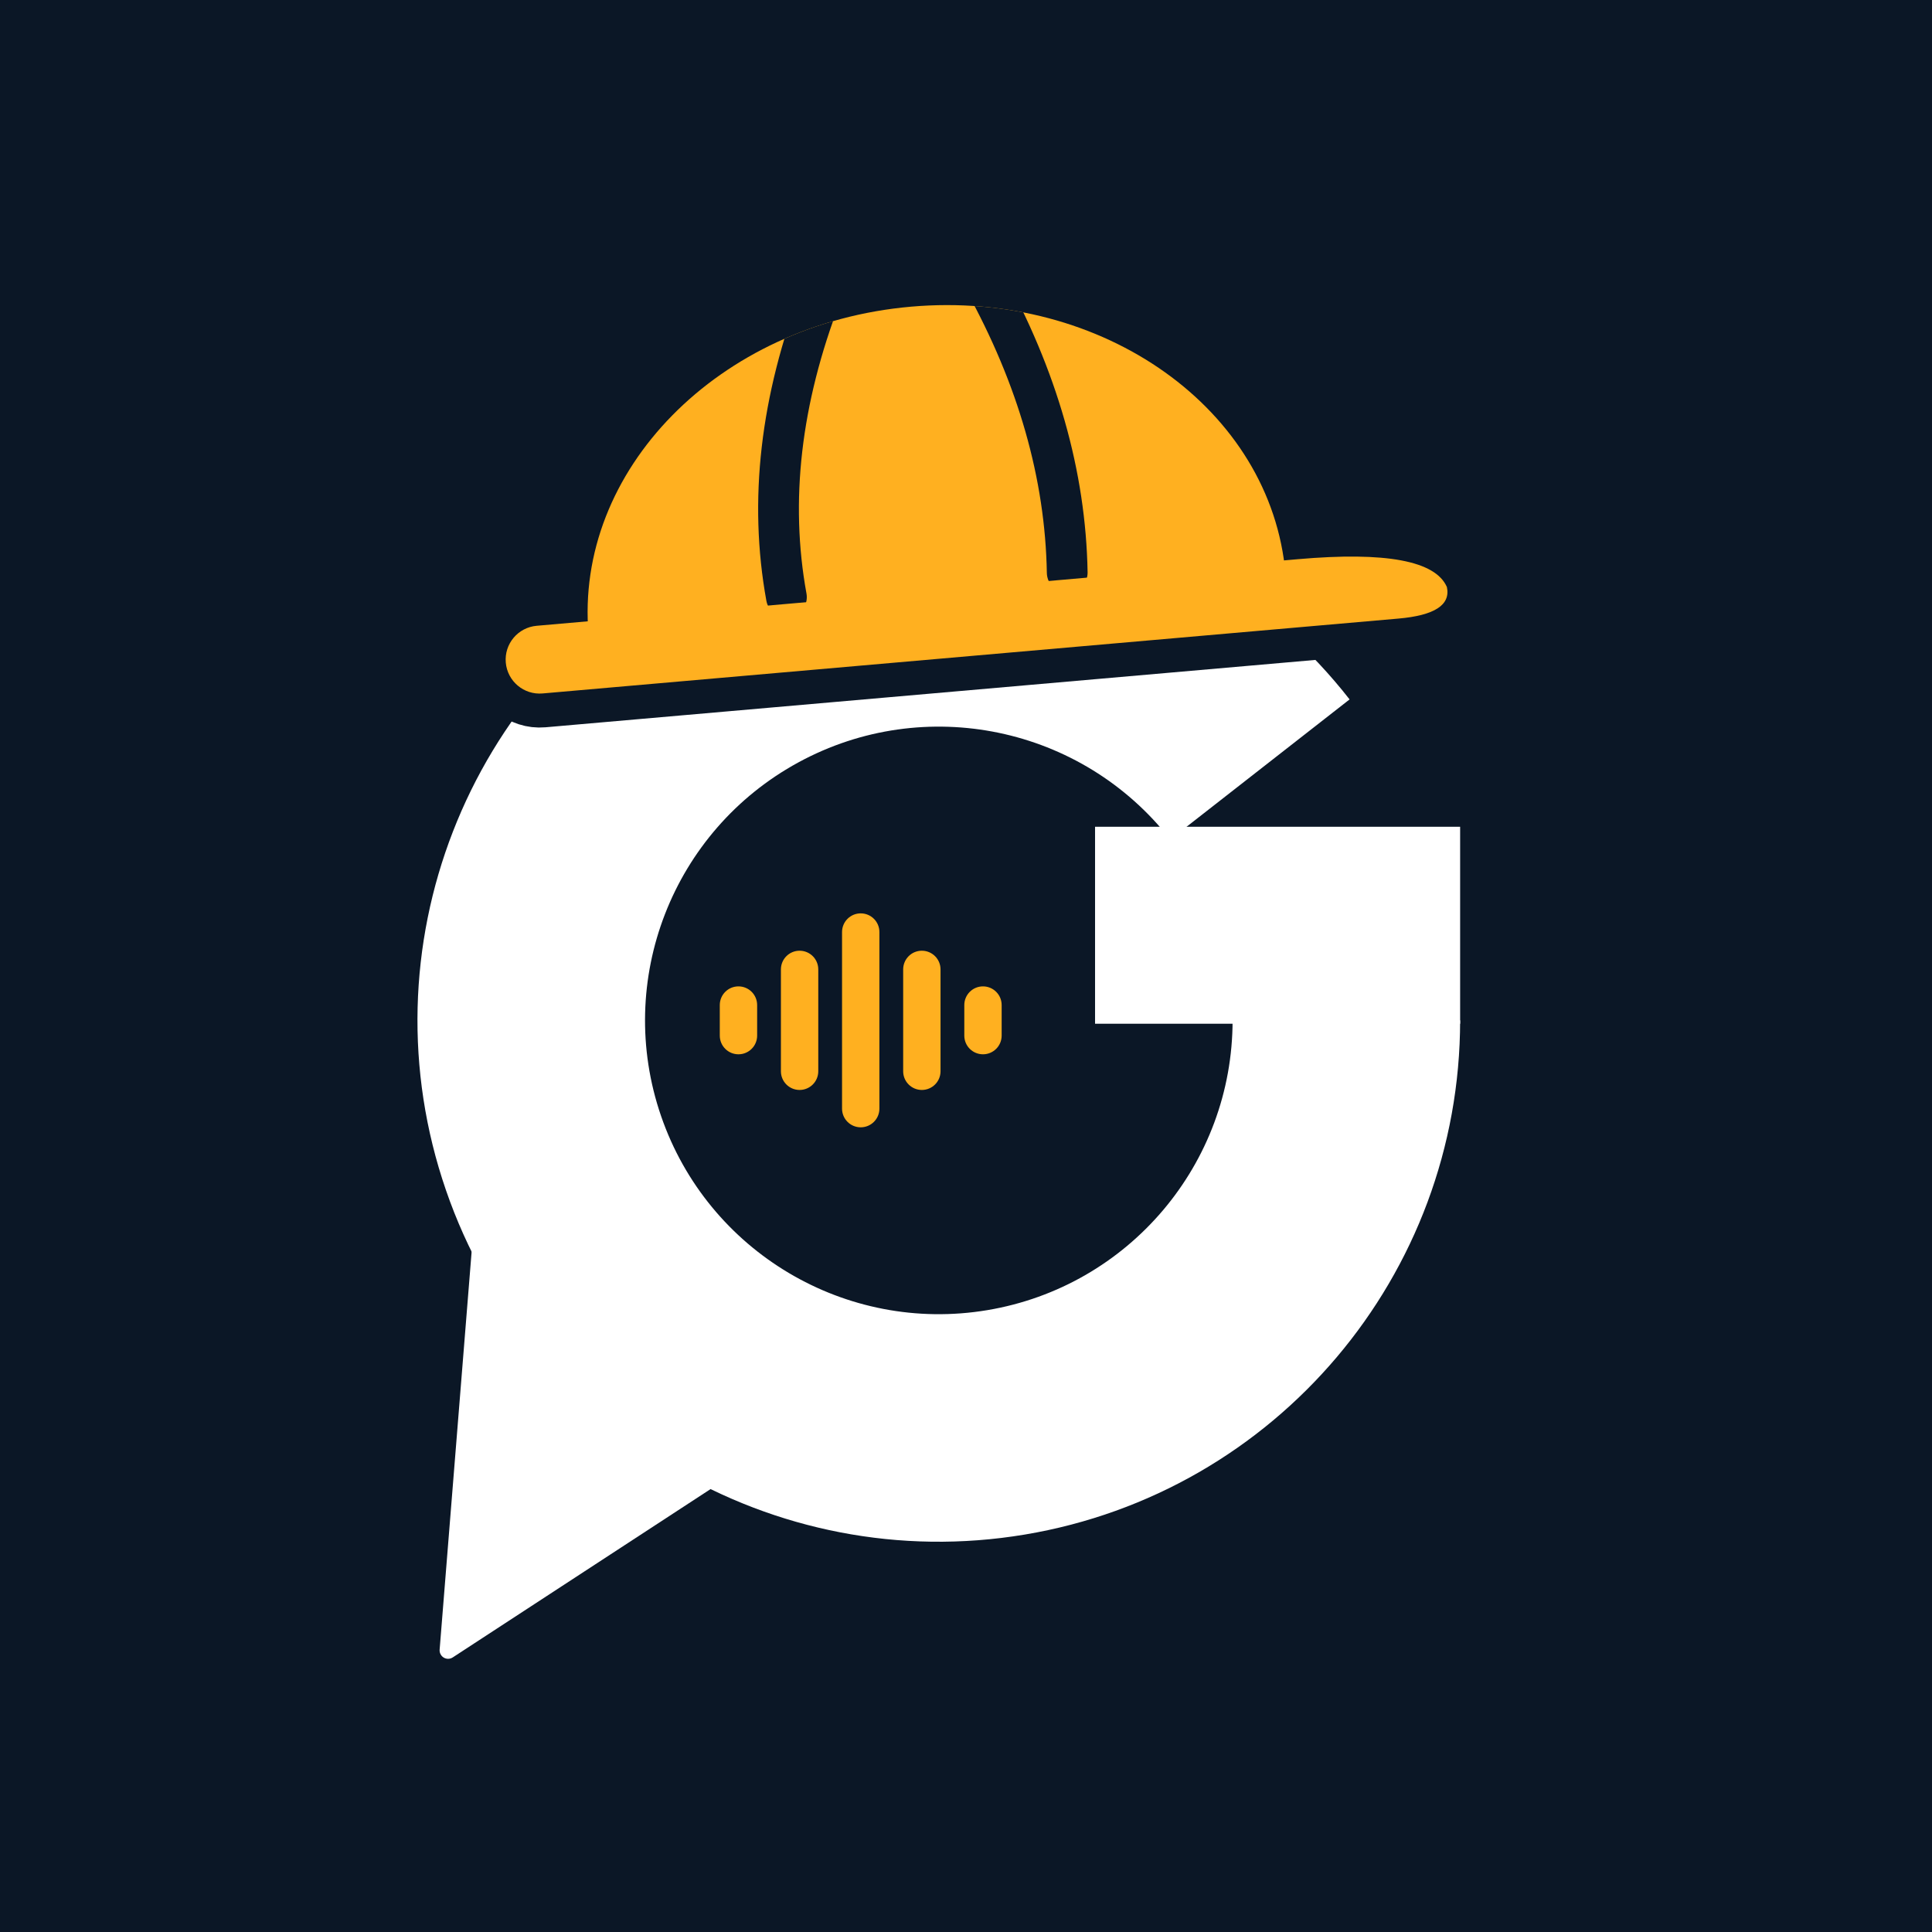
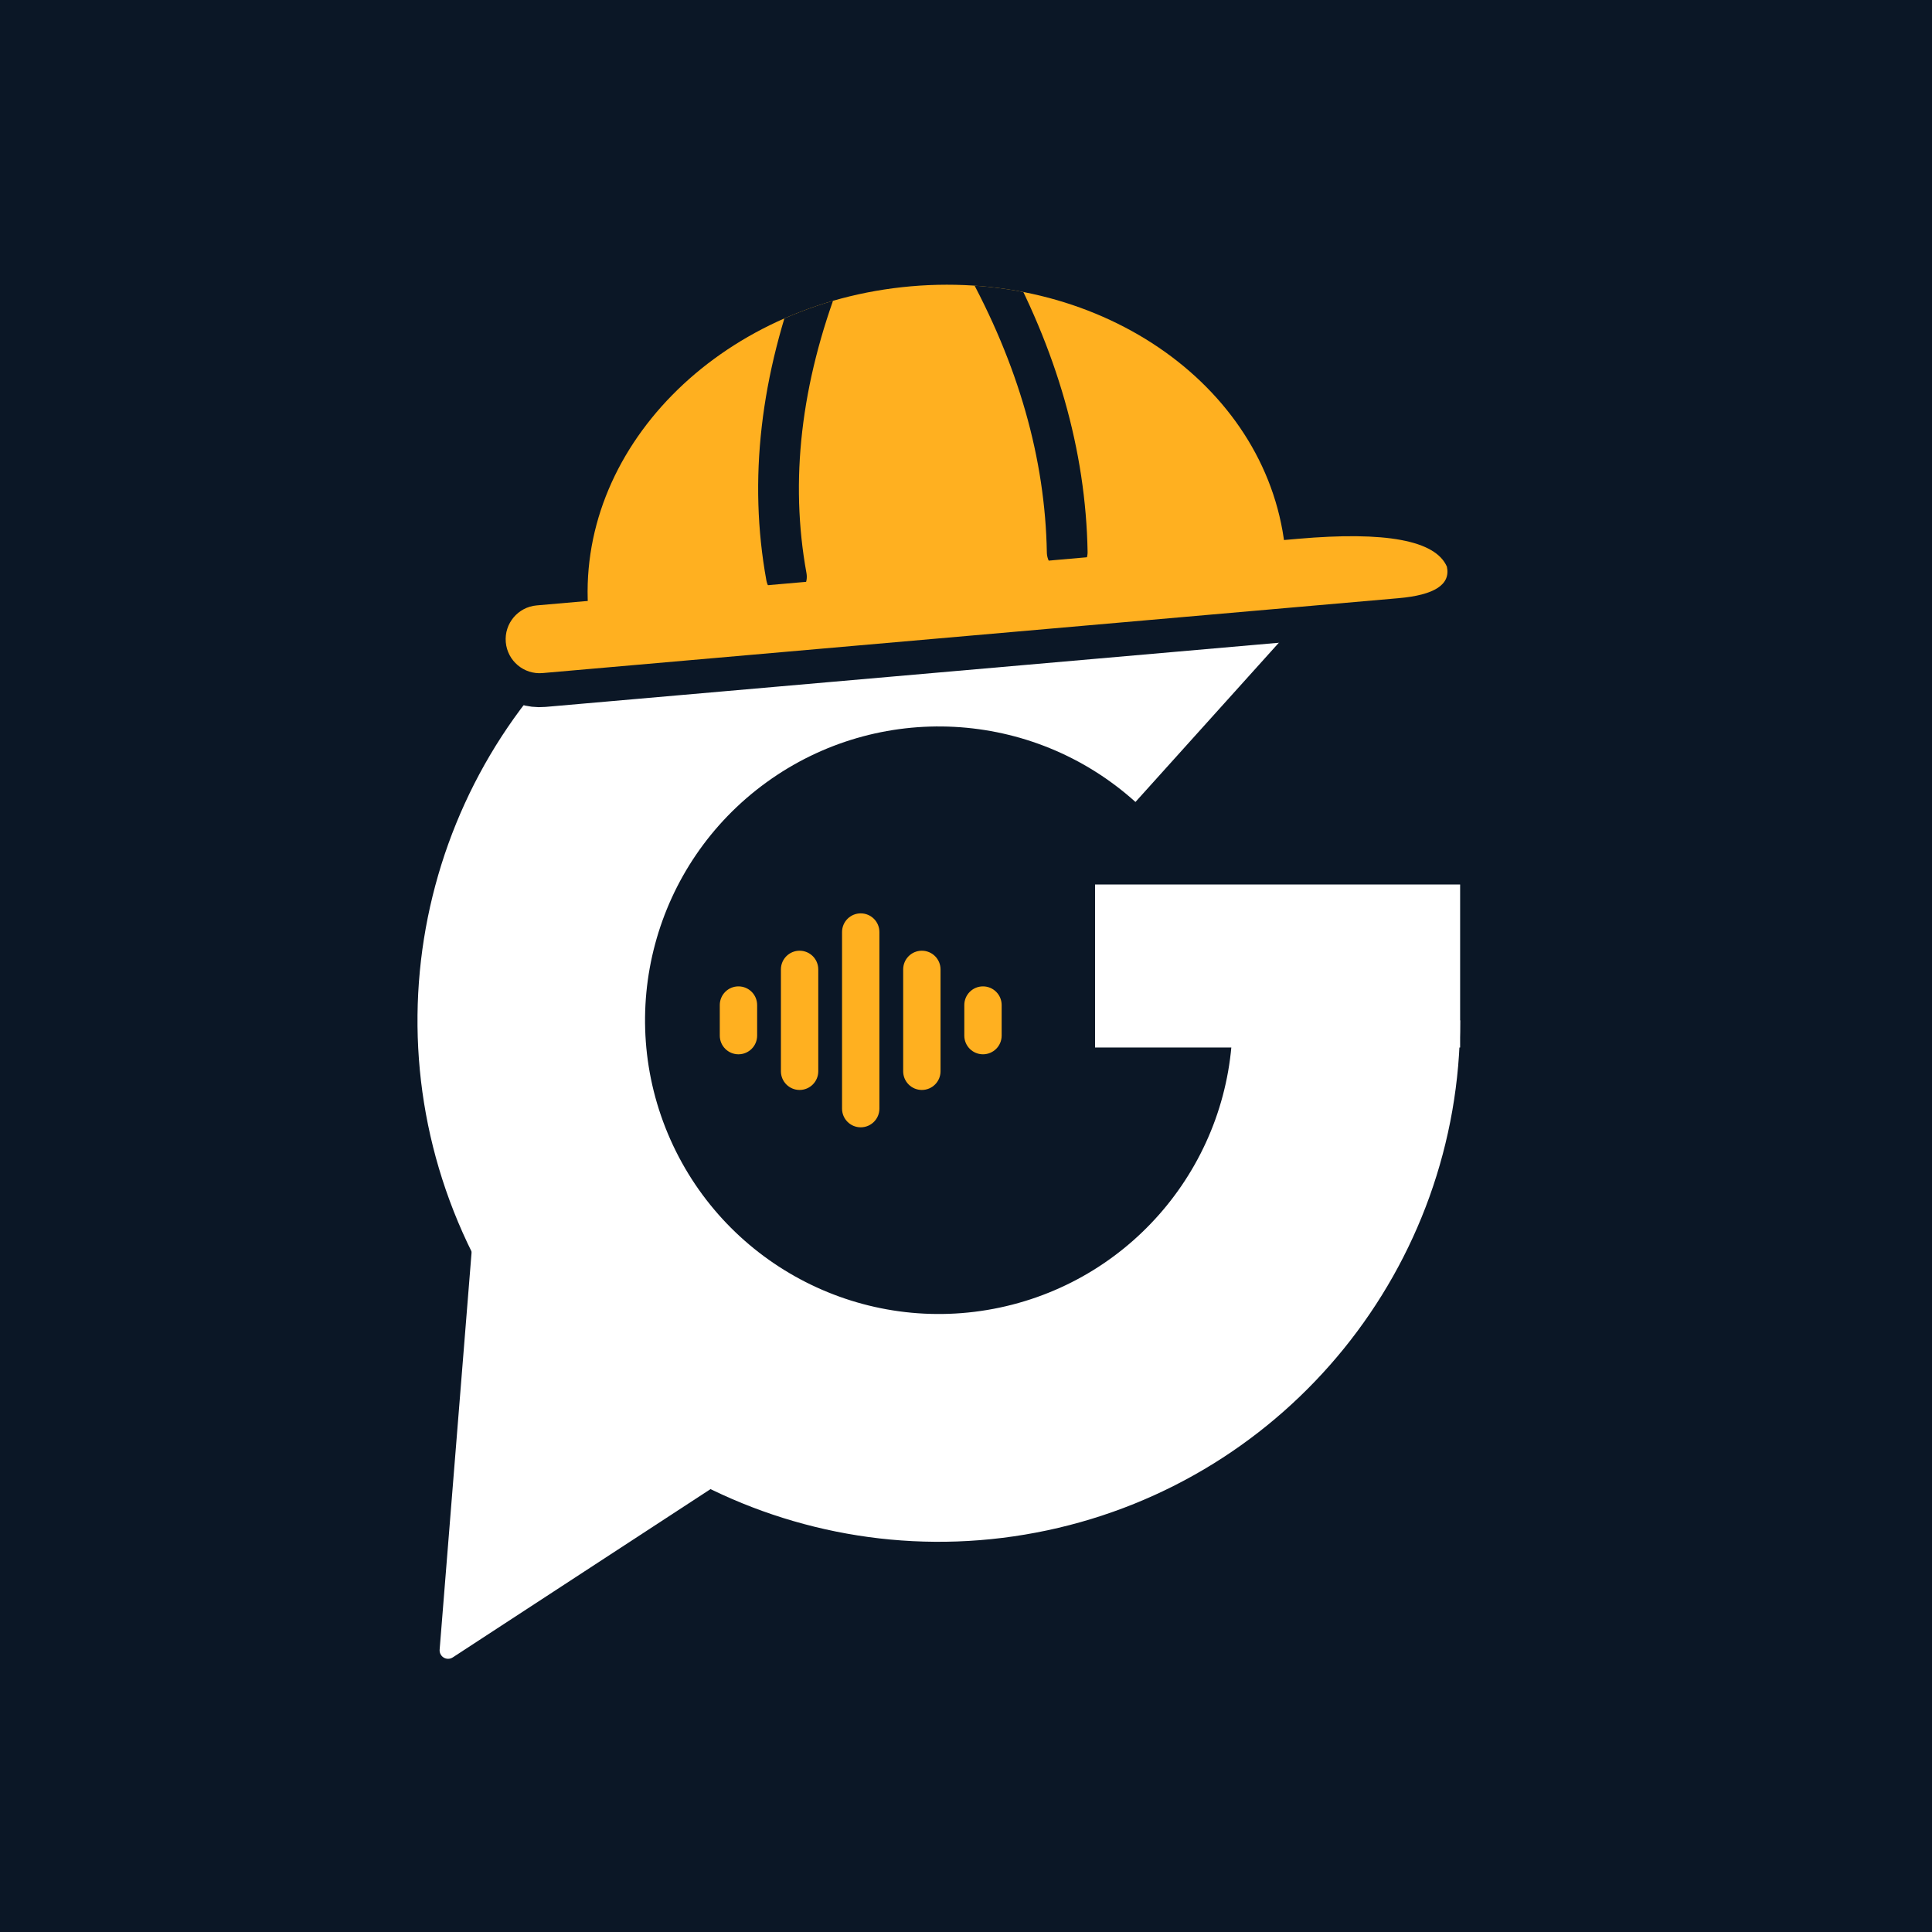
<svg xmlns="http://www.w3.org/2000/svg" viewBox="0 0 1024 1024" width="1024" height="1024">
  <rect width="1024" height="1024" rx="0" fill="#0B1726" />
  <g>
    <g transform="translate(512 512) scale(0.9) translate(-528 -568)">
      <g fill="#FFFFFF">
-         <path d="M 753.9 411.0 A 307.0 307.0 0 1 0 819.0 600.0 L 685.0 600.0 A 173.0 173.0 0 1 1 648.3 493.5 Z" />
-         <rect x="604" y="486" width="215.0" height="116" rx="0" />
+         <path d="M 717.4 371.9 A 307.0 307.0 0 1 0 819.0 600.0 L 685.0 600.0 A 173.0 173.0 0 1 1 627.8 471.4 Z" />
+         <rect x="604" y="520" width="215.0" height="96" rx="0" />
        <path d="M 412.0 847.6 L 223.0 971.0 L 249.1 646.4 Z" stroke="#FFFFFF" stroke-width="10" stroke-linejoin="round" />
      </g>
      <g fill="#FFB020">
        <rect x="383.0" y="580.0" width="22" height="40" rx="11.0" />
        <rect x="419.0" y="559.0" width="22" height="82" rx="11.0" />
        <rect x="455.0" y="537.0" width="22" height="126" rx="11.0" />
        <rect x="491.0" y="559.0" width="22" height="82" rx="11.0" />
        <rect x="527.0" y="580.0" width="22" height="40" rx="11.0" />
      </g>
-       <g transform="rotate(-5 512 367)">
+       <g transform="rotate(-5 512 355)">
        <clipPath id="dome">
-           <path d="M 306 355 A 206 176 0 0 1 718 355 Z" />
+           <path d="M 306 343 A 206 176 0 0 1 718 343 Z" />
        </clipPath>
-         <path d="M 276 347 H 726 Q 804 347 812 371 Q 814 387 782 387 H 276 A 20 20 0 0 1 276 347 Z" fill="#0B1726" stroke="#0B1726" stroke-width="40" stroke-linejoin="round" />
-         <path d="M 306 355 A 206 176 0 0 1 718 355 Z" fill="#FFB020" stroke="#0B1726" stroke-width="40" paint-order="stroke" />
+         <path d="M 276 335 H 726 Q 804 335 812 359 Q 814 375 782 375 H 276 A 20 20 0 0 1 276 335 Z" fill="#0B1726" stroke="#0B1726" stroke-width="40" stroke-linejoin="round" />
+         <path d="M 306 343 A 206 176 0 0 1 718 343 Z" fill="#FFB020" stroke="#0B1726" stroke-width="40" paint-order="stroke" />
        <g clip-path="url(#dome)" fill="none" stroke="#0B1726" stroke-width="24" stroke-linecap="round">
-           <path d="M 460 167 Q 416 257 424 343" />
-           <path d="M 556 167 Q 596 257 590 343" />
+           <path d="M 460 155 Q 416 245 424 331" />
+           <path d="M 556 155 Q 596 245 590 331" />
        </g>
-         <path d="M 276 347 H 726 Q 804 347 812 371 Q 814 387 782 387 H 276 A 20 20 0 0 1 276 347 Z" fill="#FFB020" />
+         <path d="M 276 335 H 726 Q 804 335 812 359 Q 814 375 782 375 H 276 A 20 20 0 0 1 276 335 Z" fill="#FFB020" />
      </g>
    </g>
  </g>
</svg>
